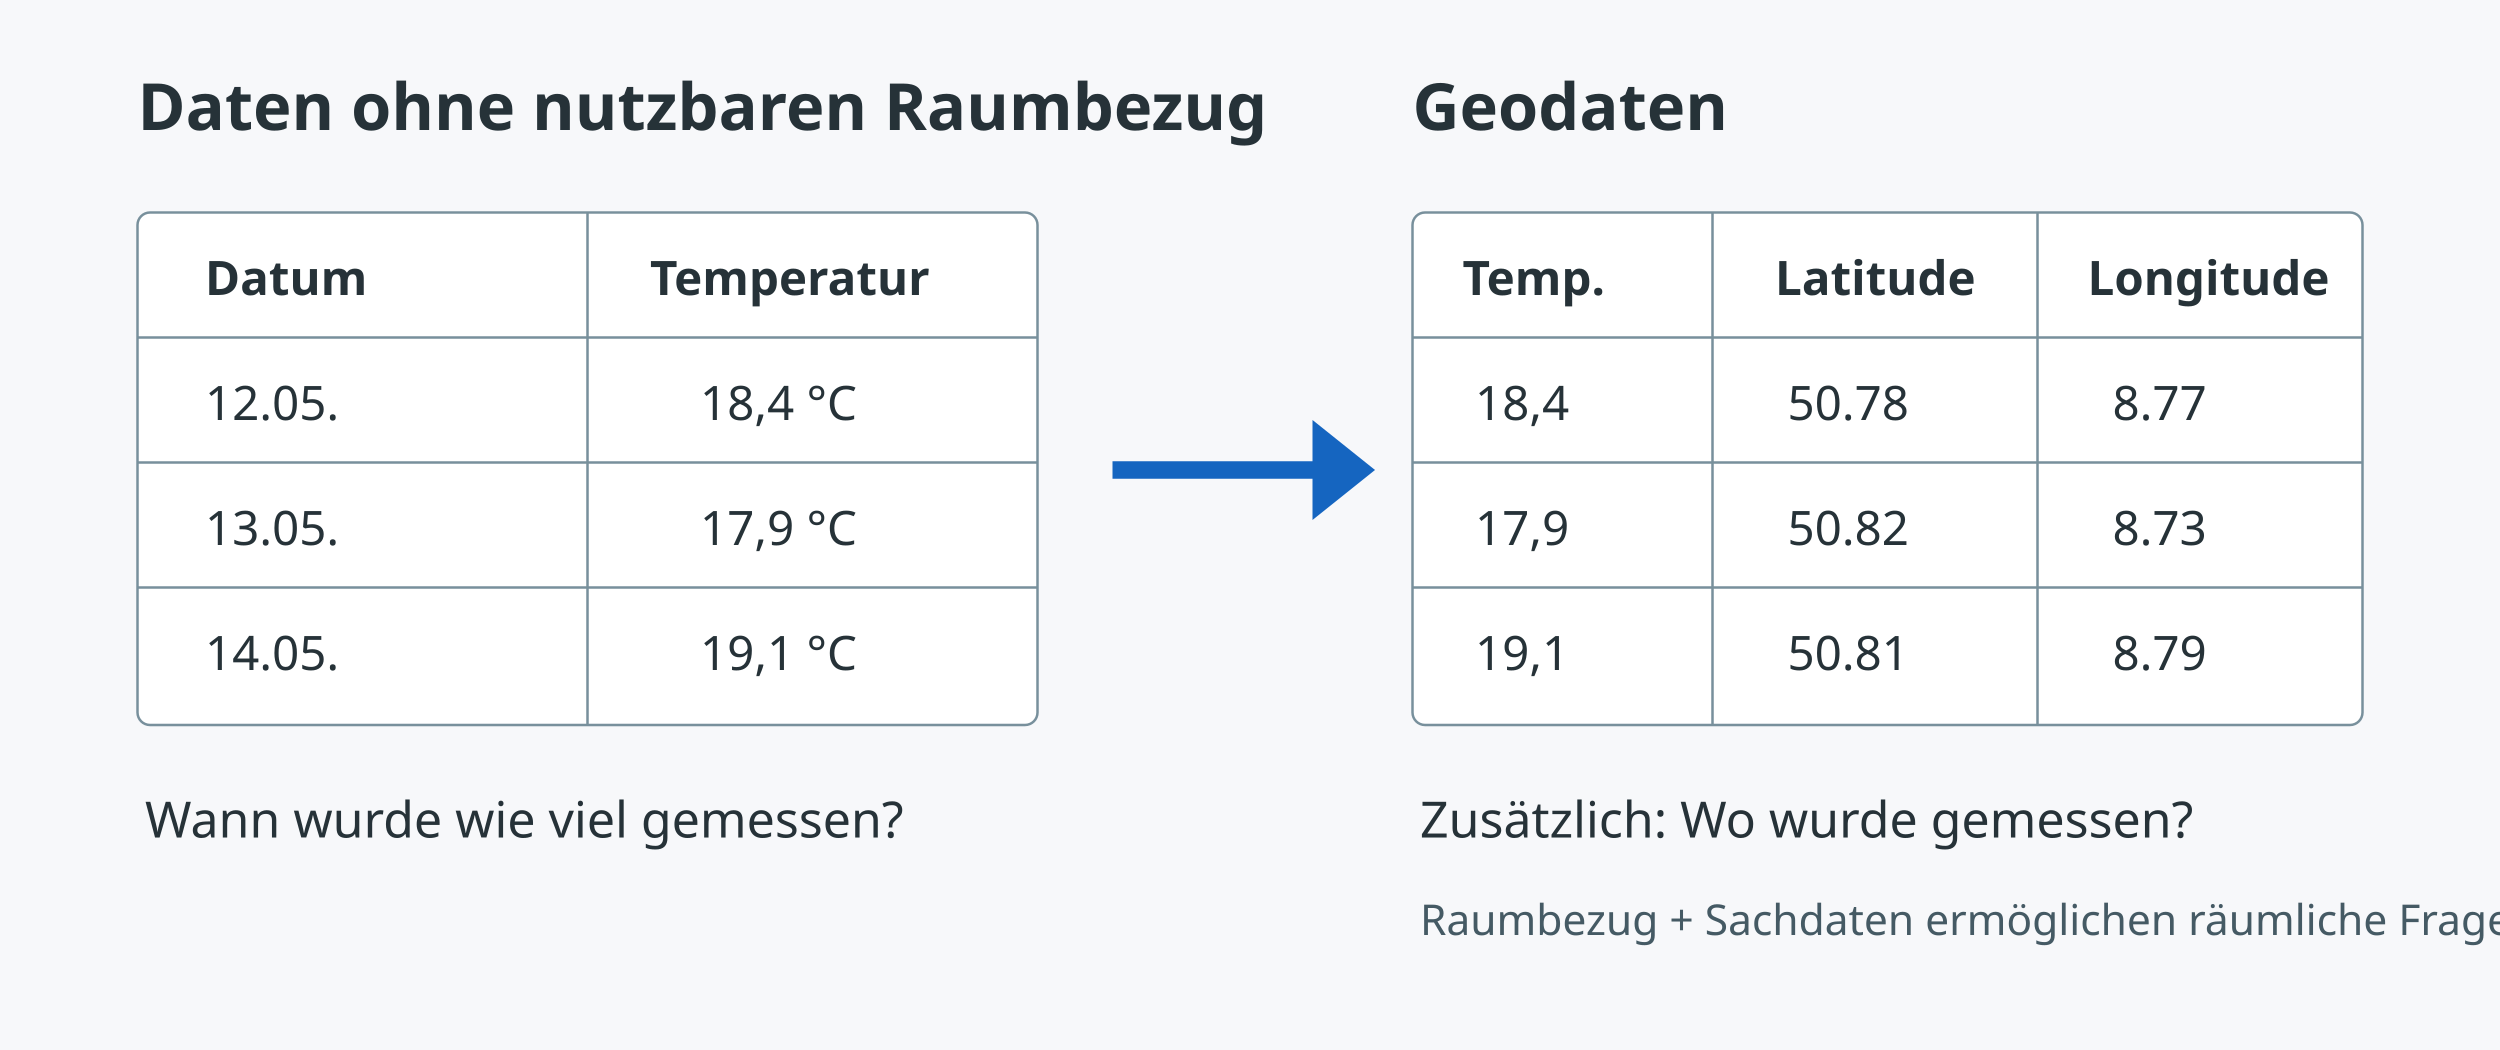
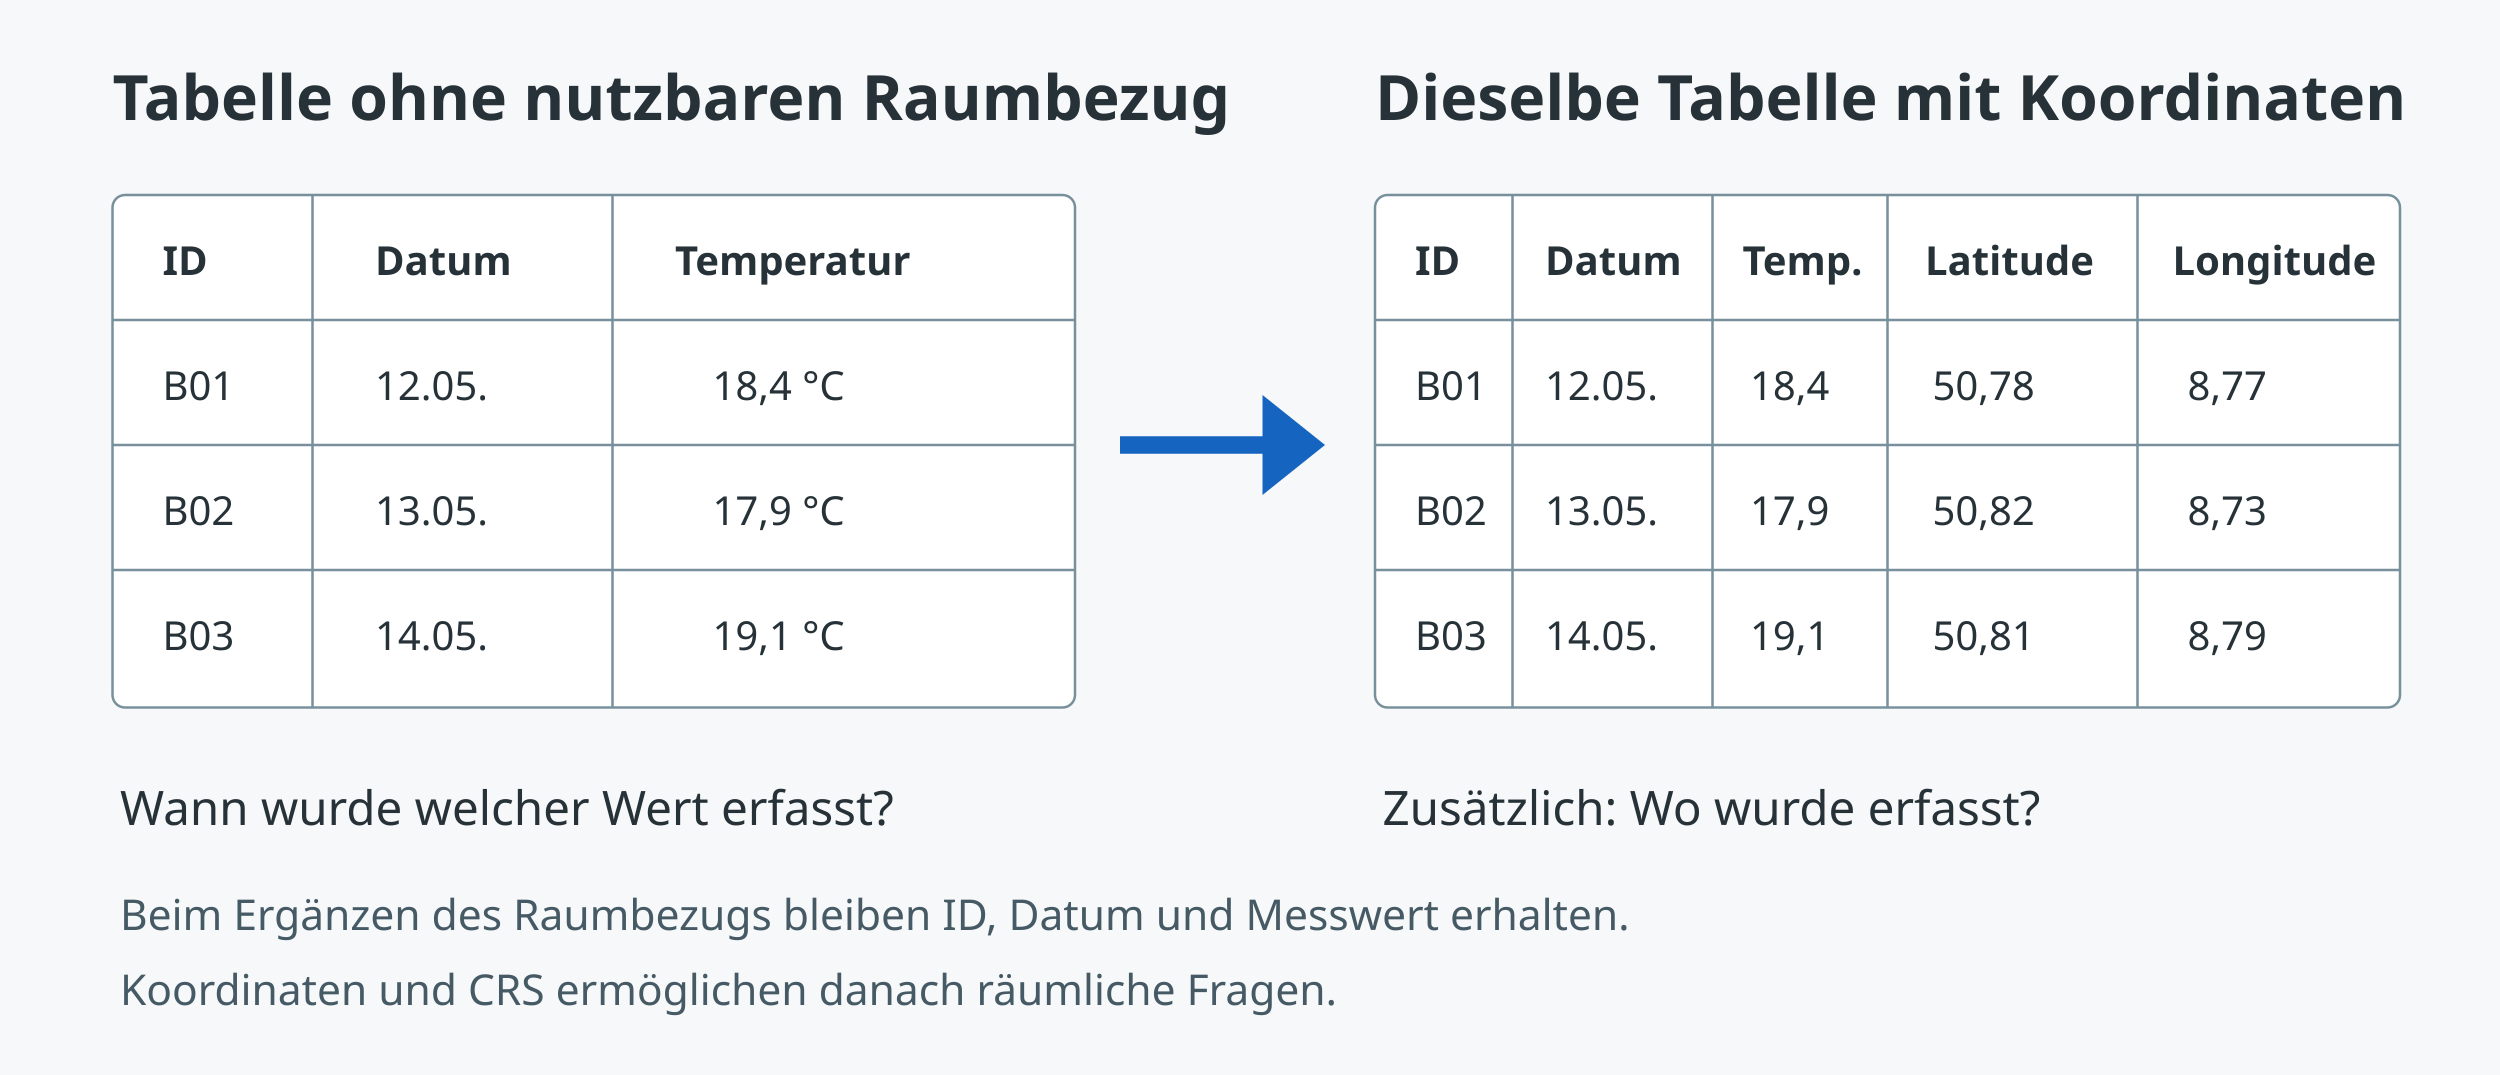
- <svg xmlns="http://www.w3.org/2000/svg" width="1000" height="420" viewBox="0 0 1000 420" role="img" aria-labelledby="title desc">
-   <rect width="1000" height="420" fill="#f7f8fa" />
+ <svg xmlns="http://www.w3.org/2000/svg" width="1000" height="430" viewBox="0 0 1000 430" role="img" aria-labelledby="title desc">
+   <rect width="1000" height="430" fill="#f7f8fa" />
  <g font-family="sans-serif" fill="#263238">
-     <text x="55" y="52" font-size="26" font-weight="700">Daten ohne nutzbaren Raumbezug</text>
-     <text x="565" y="52" font-size="26" font-weight="700">Geodaten</text>
+     <text x="45" y="48" font-size="25" font-weight="700">Tabelle ohne nutzbaren Raumbezug</text>
+     <text x="550" y="48" font-size="25" font-weight="700">Dieselbe Tabelle mit Koordinaten</text>
    <g stroke="#78909c" fill="#fff">
-       <rect x="55" y="85" width="360" height="205" rx="5" />
-       <path d="M55 135h360M55 185h360M55 235h360M235 85v205" />
-       <rect x="565" y="85" width="380" height="205" rx="5" />
-       <path d="M565 135h380M565 185h380M565 235h380M685 85v205M815 85v205" />
+       <rect x="45" y="78" width="385" height="205" rx="5" />
+       <path d="M45 128H430M45 178H430M45 228H430M125 78V283M245 78V283" />
+       <rect x="550" y="78" width="410" height="205" rx="5" />
+       <path d="M550 128H960M550 178H960M550 228H960M605 78V283M685 78V283M755 78V283M855 78V283" />
    </g>
-     <g font-size="19">
-       <text x="82" y="118" font-weight="700">Datum</text>
-       <text x="260" y="118" font-weight="700">Temperatur</text>
-       <text x="82" y="168">12.05.</text>
-       <text x="280" y="168">18,4 °C</text>
-       <text x="82" y="218">13.05.</text>
-       <text x="280" y="218">17,9 °C</text>
-       <text x="82" y="268">14.05.</text>
-       <text x="280" y="268">19,1 °C</text>
-       <text x="585" y="118" font-weight="700">Temp.</text>
-       <text x="710" y="118" font-weight="700">Latitude</text>
-       <text x="835" y="118" font-weight="700">Longitude</text>
-       <text x="590" y="168">18,4</text>
-       <text x="715" y="168">50.78</text>
-       <text x="845" y="168">8.77</text>
-       <text x="590" y="218">17,9</text>
-       <text x="715" y="218">50.82</text>
-       <text x="845" y="218">8.73</text>
-       <text x="590" y="268">19,1</text>
-       <text x="715" y="268">50.81</text>
-       <text x="845" y="268">8.79</text>
+     <g font-size="16">
+       <text x="65" y="110" font-weight="700">ID</text>
+       <text x="150" y="110" font-weight="700">Datum</text>
+       <text x="270" y="110" font-weight="700">Temperatur</text>
+       <text x="65" y="160">B01</text>
+       <text x="150" y="160">12.05.</text>
+       <text x="285" y="160">18,4 °C</text>
+       <text x="65" y="210">B02</text>
+       <text x="150" y="210">13.05.</text>
+       <text x="285" y="210">17,9 °C</text>
+       <text x="65" y="260">B03</text>
+       <text x="150" y="260">14.05.</text>
+       <text x="285" y="260">19,1 °C</text>
+       <text x="566" y="110" font-weight="700">ID</text>
+       <text x="618" y="110" font-weight="700">Datum</text>
+       <text x="697" y="110" font-weight="700">Temp.</text>
+       <text x="770" y="110" font-weight="700">Latitude</text>
+       <text x="869" y="110" font-weight="700">Longitude</text>
+       <text x="566" y="160">B01</text>
+       <text x="618" y="160">12.05.</text>
+       <text x="700" y="160">18,4</text>
+       <text x="773" y="160">50,78</text>
+       <text x="875" y="160">8,77</text>
+       <text x="566" y="210">B02</text>
+       <text x="618" y="210">13.05.</text>
+       <text x="700" y="210">17,9</text>
+       <text x="773" y="210">50,82</text>
+       <text x="875" y="210">8,73</text>
+       <text x="566" y="260">B03</text>
+       <text x="618" y="260">14.05.</text>
+       <text x="700" y="260">19,1</text>
+       <text x="773" y="260">50,81</text>
+       <text x="875" y="260">8,79</text>
    </g>
-     <path d="M445 188h82" stroke="#1565c0" stroke-width="7" />
-     <path d="m525 168 25 20-25 20" fill="#1565c0" />
-     <text x="58" y="335" font-size="20">Wann wurde wie viel gemessen?</text>
-     <text x="568" y="335" font-size="20">Zusätzlich: Wo wurde gemessen?</text>
-     <text x="568" y="374" font-size="17" fill="#455a64">Raumbezug + Sachdaten ermöglichen räumliche Fragen.</text>
+     <path d="M448 178H510" stroke="#1565c0" stroke-width="7" />
+     <path d="m505 158 25 20-25 20" fill="#1565c0" />
+     <text x="48" y="330" font-size="19">Wann wurde welcher Wert erfasst?</text>
+     <text x="553" y="330" font-size="19">Zusätzlich: Wo wurde erfasst?</text>
+     <text x="48" y="372" font-size="17" fill="#455a64">Beim Ergänzen des Raumbezugs bleiben ID, Datum und Messwert erhalten.</text>
+     <text x="48" y="402" font-size="17" fill="#455a64">Koordinaten und CRS ermöglichen danach räumliche Fragen.</text>
  </g>
</svg>
